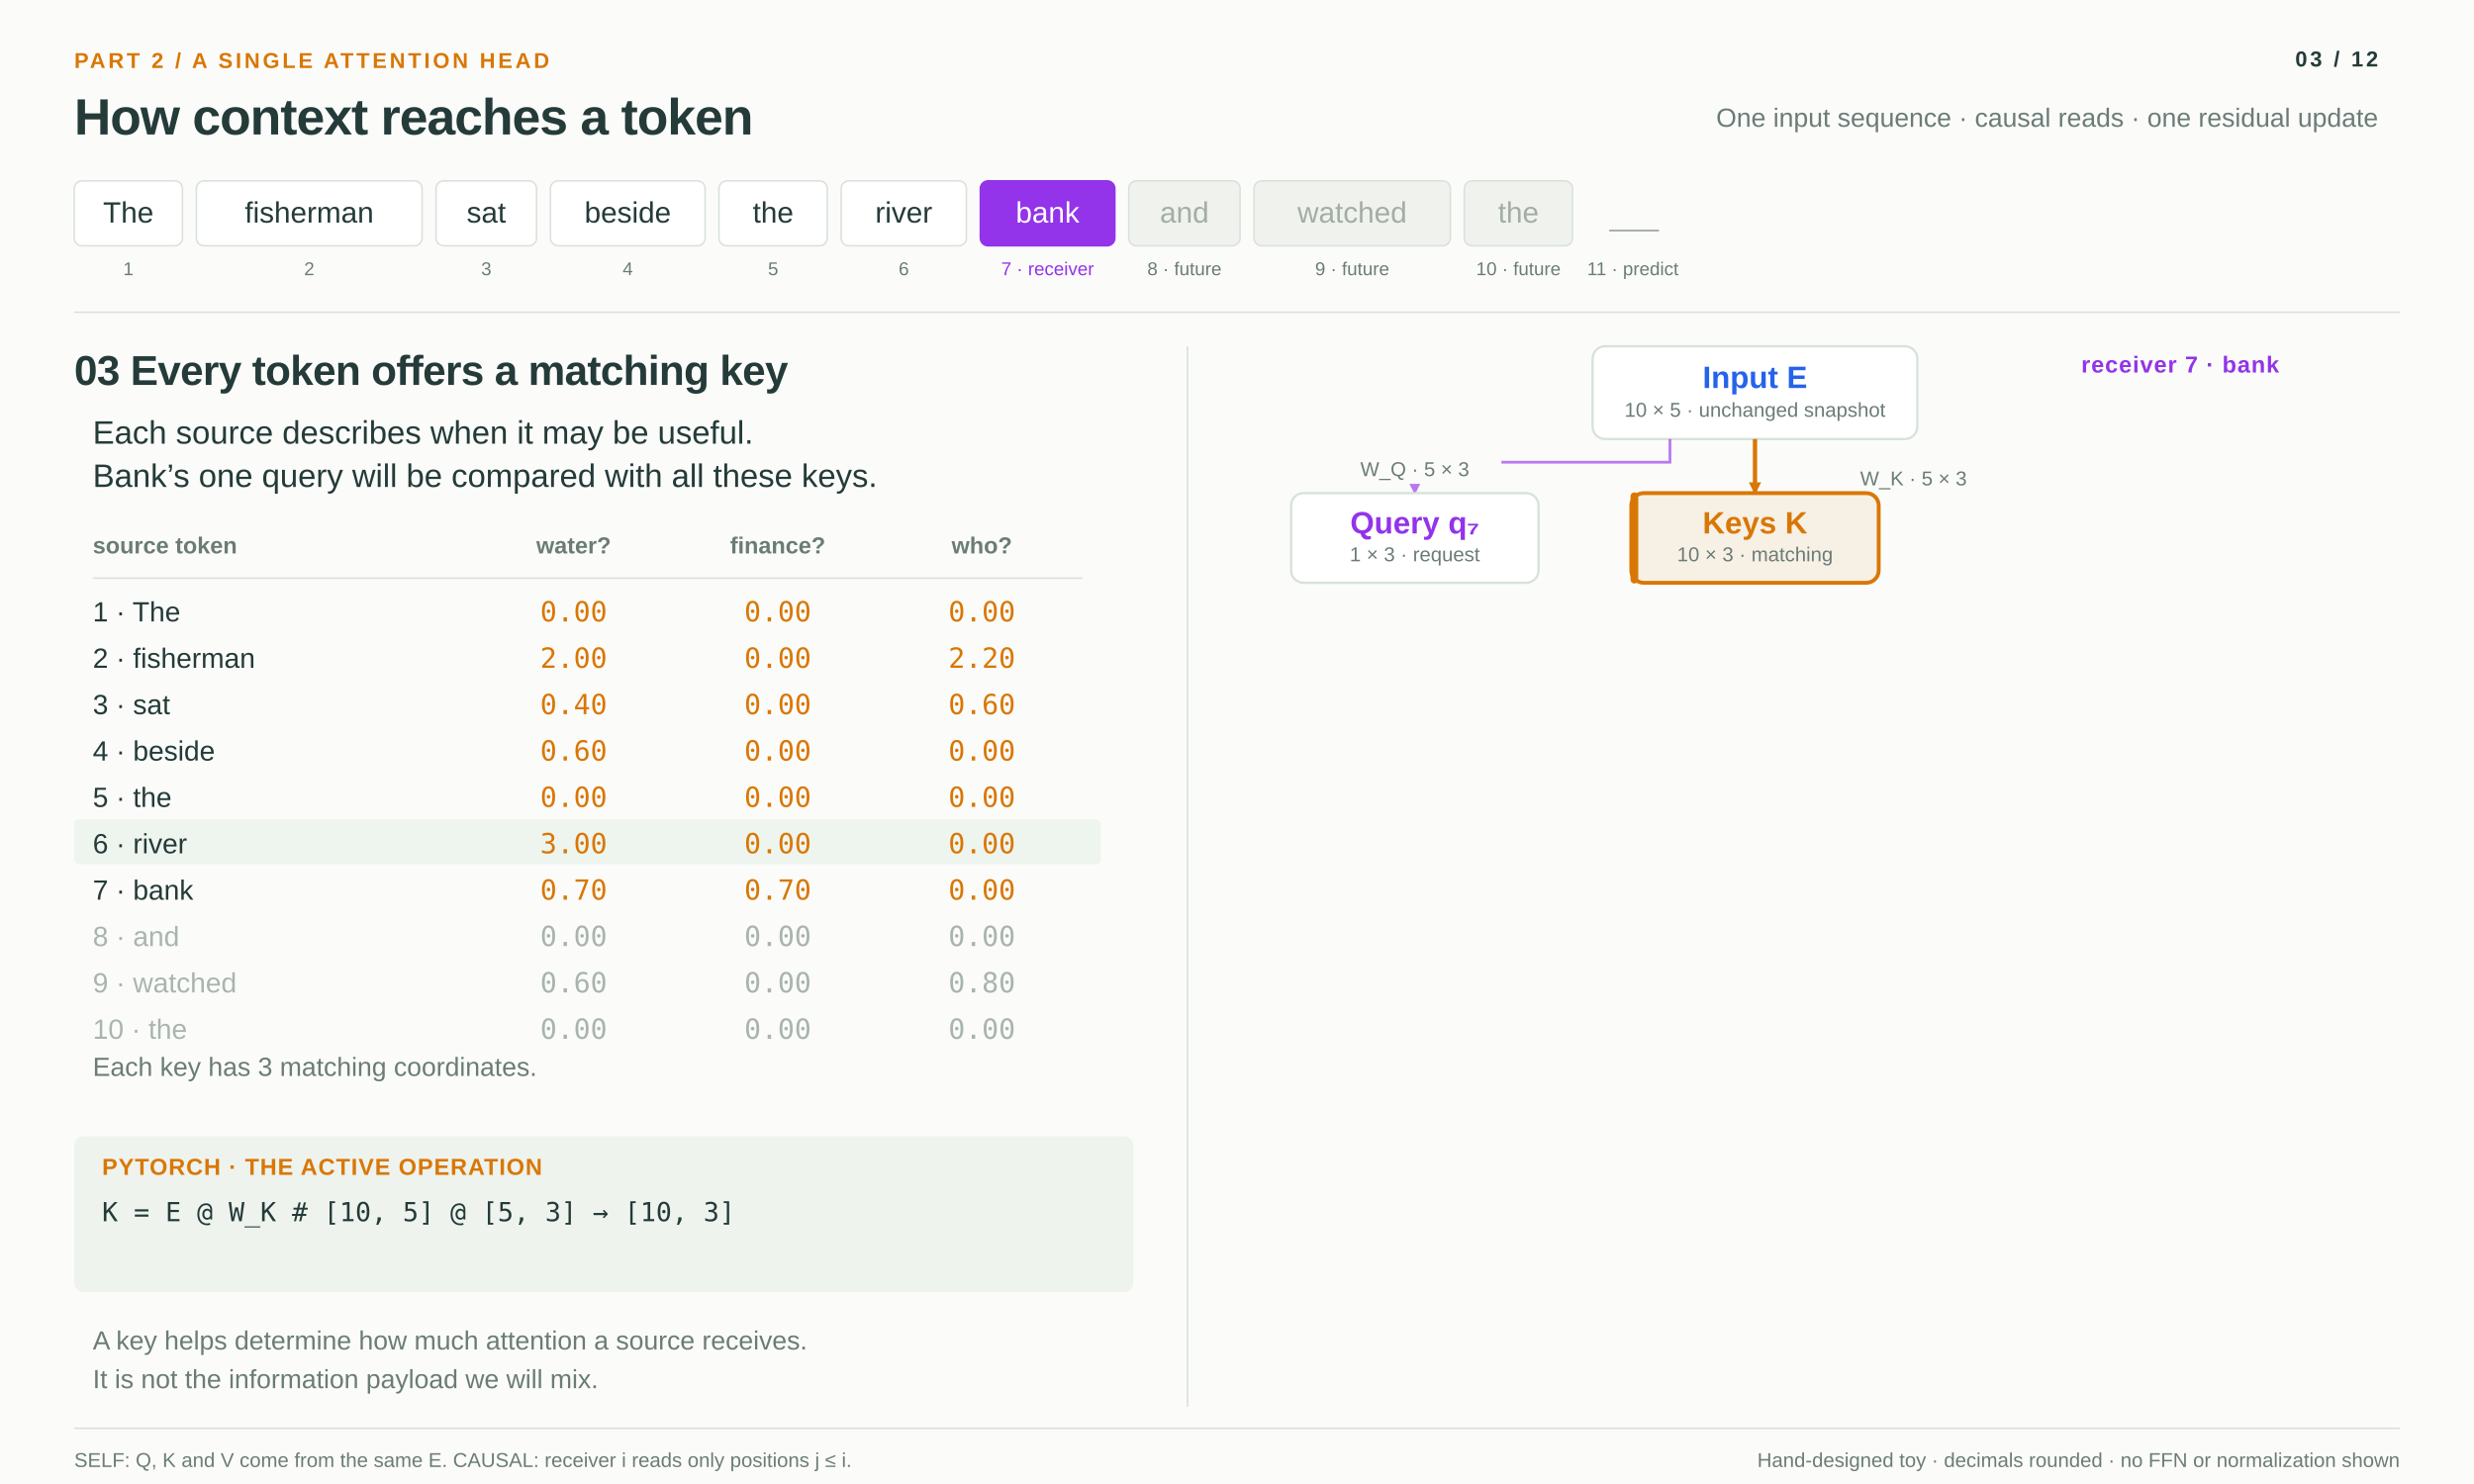
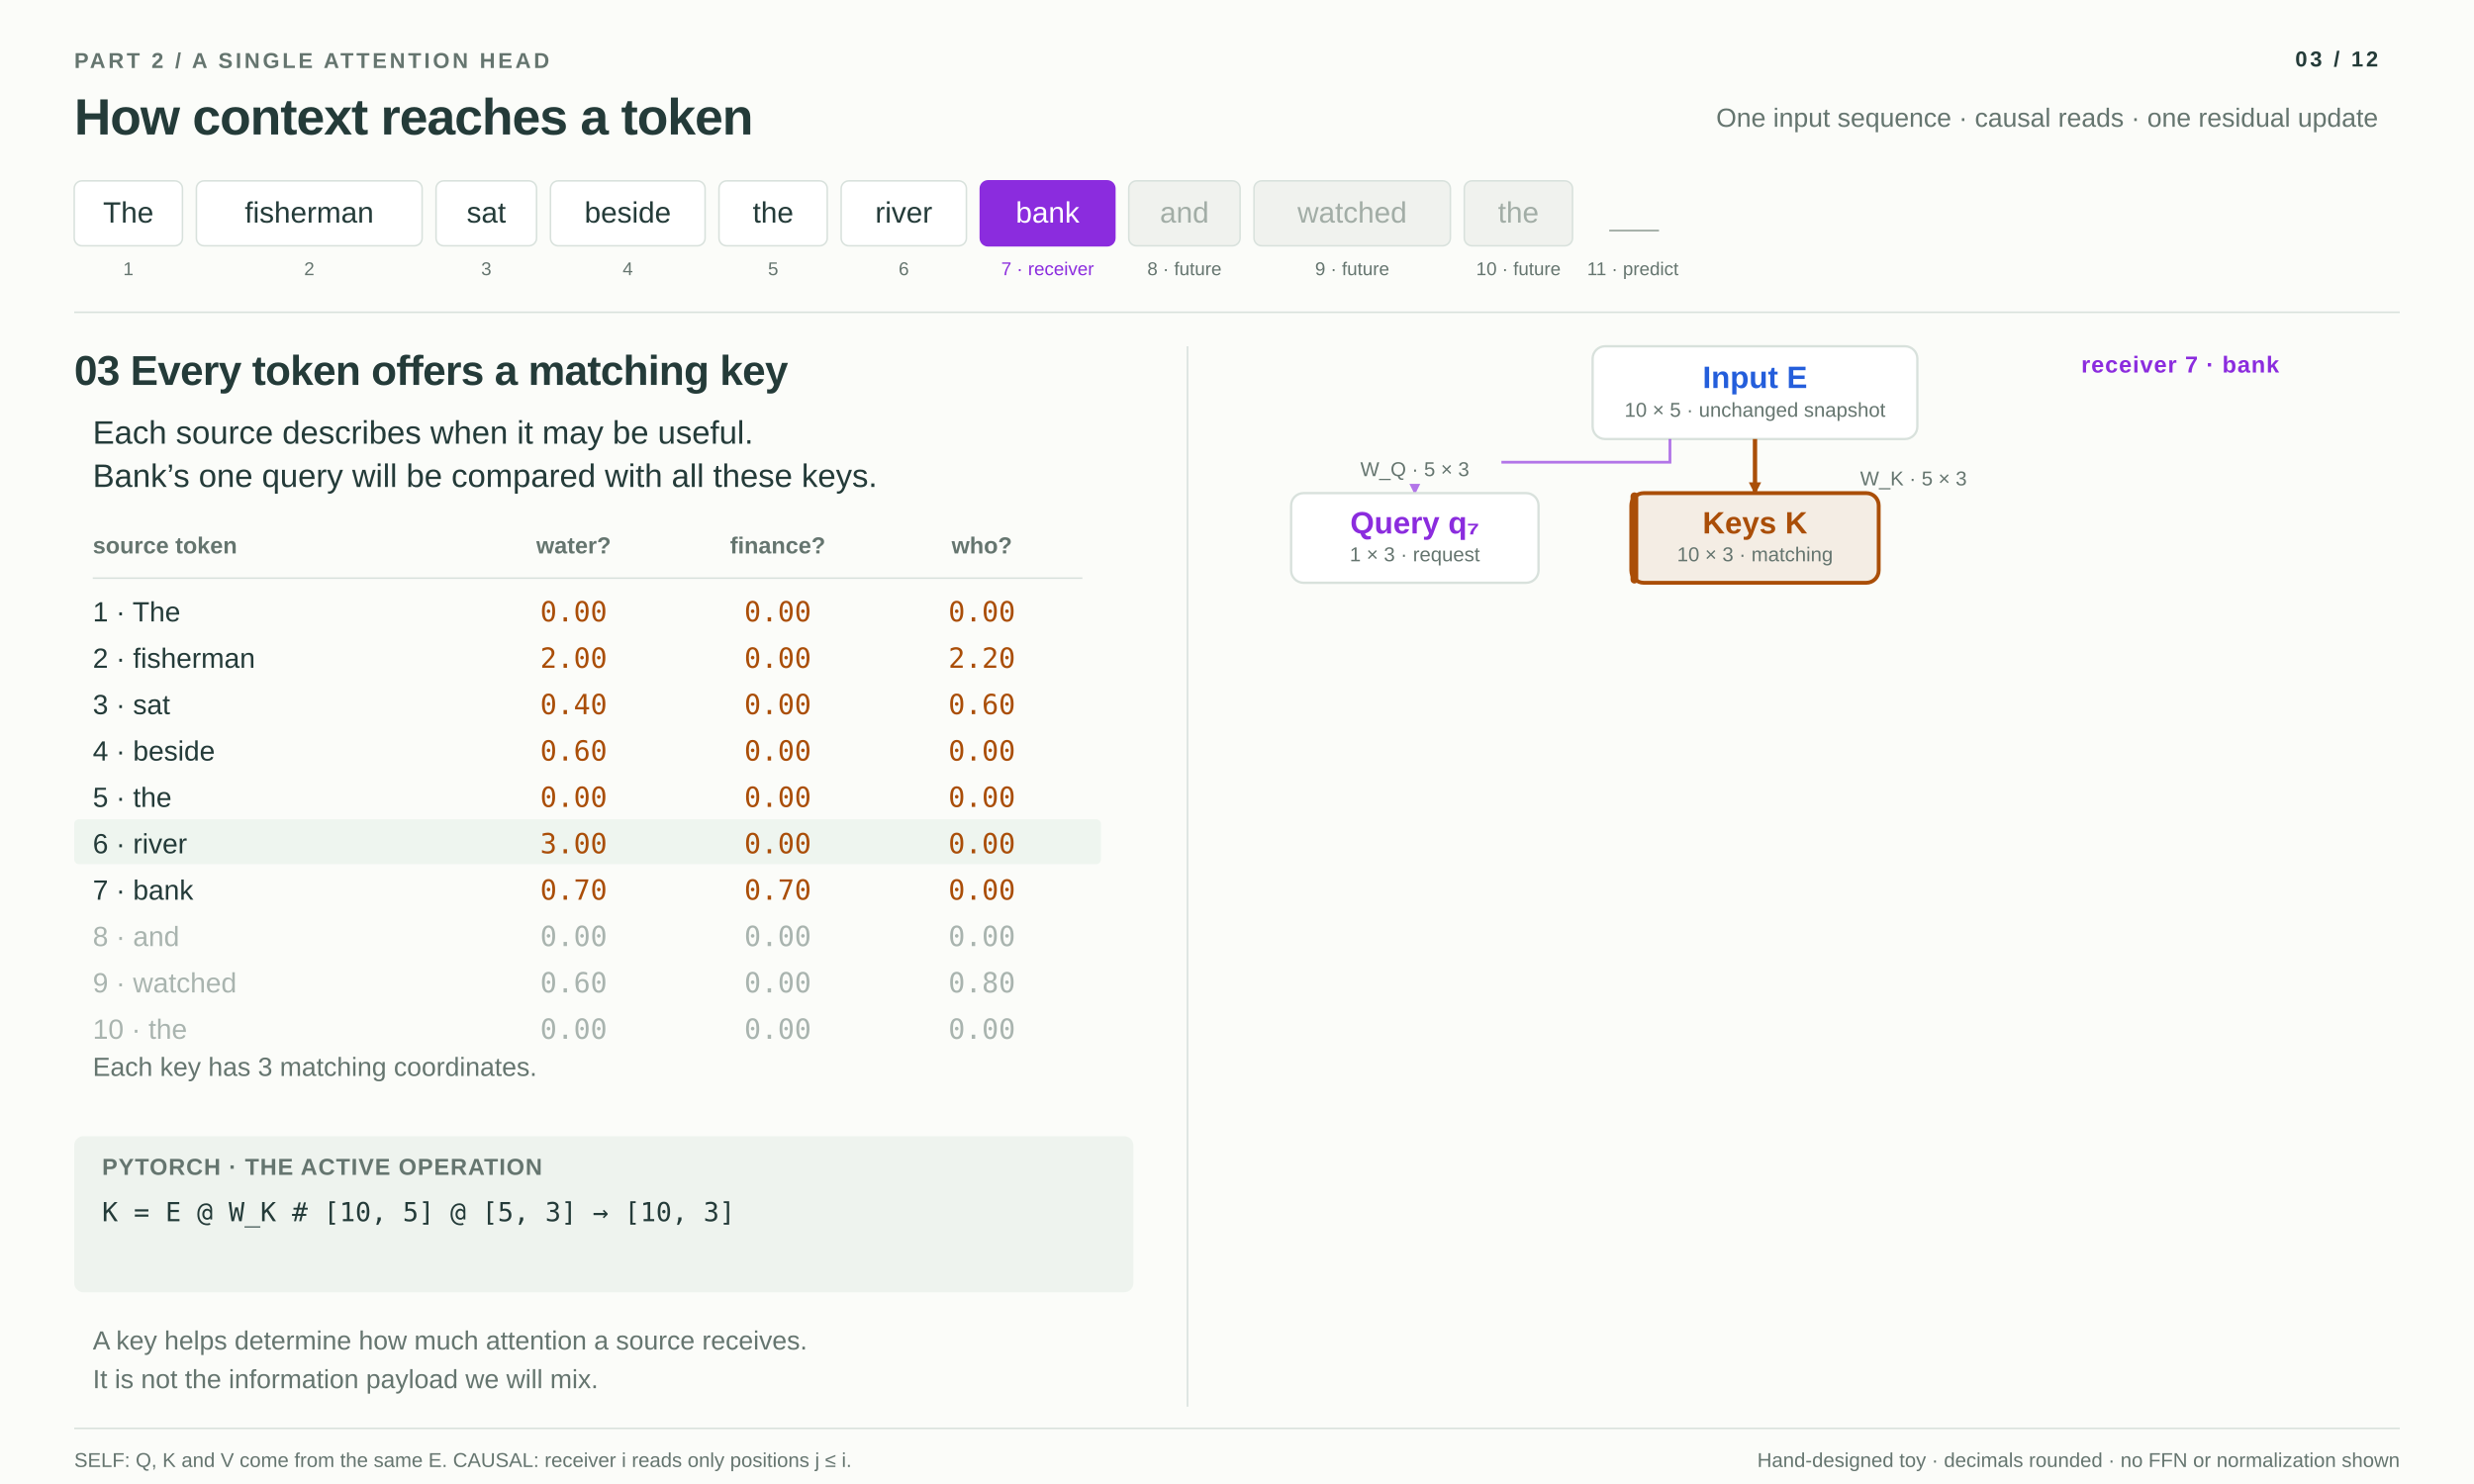
<svg xmlns="http://www.w3.org/2000/svg" id="stage-2-svg" width="1600" height="960" viewBox="0 0 1600 960" role="img" aria-labelledby="stage-2-title stage-2-desc">
  <defs>
    <marker id="stage-2-q" markerWidth="8" markerHeight="8" refX="7" refY="4" orient="auto" markerUnits="userSpaceOnUse">
-       <path d="M0 0 L8 4 L0 8 Z" fill="#9333ea" />
+       <path d="M0 0 L8 4 L0 8 Z" fill="#8b2cde" />
    </marker>
    <marker id="stage-2-k" markerWidth="8" markerHeight="8" refX="7" refY="4" orient="auto" markerUnits="userSpaceOnUse">
-       <path d="M0 0 L8 4 L0 8 Z" fill="#d97706" />
+       <path d="M0 0 L8 4 L0 8 Z" fill="#aa4e08" />
    </marker>
    <marker id="stage-2-v" markerWidth="8" markerHeight="8" refX="7" refY="4" orient="auto" markerUnits="userSpaceOnUse">
-       <path d="M0 0 L8 4 L0 8 Z" fill="#0d9488" />
+       <path d="M0 0 L8 4 L0 8 Z" fill="#0f766e" />
    </marker>
    <marker id="stage-2-a" markerWidth="8" markerHeight="8" refX="7" refY="4" orient="auto" markerUnits="userSpaceOnUse">
-       <path d="M0 0 L8 4 L0 8 Z" fill="#e11d48" />
+       <path d="M0 0 L8 4 L0 8 Z" fill="#be123c" />
    </marker>
    <marker id="stage-2-m" markerWidth="8" markerHeight="8" refX="7" refY="4" orient="auto" markerUnits="userSpaceOnUse">
-       <path d="M0 0 L8 4 L0 8 Z" fill="#0d9488" />
+       <path d="M0 0 L8 4 L0 8 Z" fill="#0f766e" />
    </marker>
    <marker id="stage-2-d" markerWidth="8" markerHeight="8" refX="7" refY="4" orient="auto" markerUnits="userSpaceOnUse">
-       <path d="M0 0 L8 4 L0 8 Z" fill="#16a34a" />
+       <path d="M0 0 L8 4 L0 8 Z" fill="#147737" />
    </marker>
    <marker id="stage-2-e" markerWidth="8" markerHeight="8" refX="7" refY="4" orient="auto" markerUnits="userSpaceOnUse">
-       <path d="M0 0 L8 4 L0 8 Z" fill="#2563eb" />
+       <path d="M0 0 L8 4 L0 8 Z" fill="#245edb" />
    </marker>
  </defs>
-   <style>#stage-2-svg text{font-family:'Avenir Next','Segoe UI',Arial,sans-serif;fill:#243b39}#stage-2-svg .eyebrow{font-size:14px;font-weight:700;letter-spacing:1.8px}#stage-2-svg .heading{font-size:33px;font-weight:600;letter-spacing:-.6px}#stage-2-svg .stage-title{font-size:27px;font-weight:600;letter-spacing:-.4px}#stage-2-svg .body{font-size:21px}#stage-2-svg .detail{font-size:17px;fill:#6b7c77}#stage-2-svg .axis{font-size:16px;fill:#6b7c77}#stage-2-svg .smallcap{font-size:15px;font-weight:700;letter-spacing:.6px}#stage-2-svg .formula{font-family:'STIX Two Text',Georgia,serif;font-size:26px}#stage-2-svg .number{font-family:'SFMono-Regular',Consolas,monospace;font-size:24px}#stage-2-svg .table-number{font-family:'SFMono-Regular',Consolas,monospace;font-size:18px}#stage-2-svg .table-label{font-size:18px}#stage-2-svg .table-head{font-size:15px;font-weight:600;fill:#6b7c77}#stage-2-svg .node-title{font-size:20px;font-weight:600}#stage-2-svg .node-caption{font-size:13px;fill:#6b7c77}#stage-2-svg .code{font-family:'SFMono-Regular',Consolas,monospace;font-size:17px}#stage-2-svg .token{font-size:19px}#stage-2-svg .position{font-size:12px;fill:#6b7c77}#stage-2-svg .tiny{font-size:13px;fill:#6b7c77}</style>
+   <style>#stage-2-svg text{font-family:'Avenir Next','Segoe UI',Arial,sans-serif;fill:#243b39}#stage-2-svg .eyebrow{font-size:14px;font-weight:700;letter-spacing:1.8px}#stage-2-svg .heading{font-size:33px;font-weight:600;letter-spacing:-.6px}#stage-2-svg .stage-title{font-size:27px;font-weight:600;letter-spacing:-.4px}#stage-2-svg .body{font-size:21px}#stage-2-svg .detail{font-size:17px;fill:#65756f}#stage-2-svg .axis{font-size:16px;fill:#65756f}#stage-2-svg .smallcap{font-size:15px;font-weight:700;letter-spacing:.6px}#stage-2-svg .formula{font-family:'STIX Two Text',Georgia,serif;font-size:26px}#stage-2-svg .number{font-family:'SFMono-Regular',Consolas,monospace;font-size:24px}#stage-2-svg .table-number{font-family:'SFMono-Regular',Consolas,monospace;font-size:18px}#stage-2-svg .table-label{font-size:18px}#stage-2-svg .table-head{font-size:15px;font-weight:600;fill:#65756f}#stage-2-svg .node-title{font-size:20px;font-weight:600}#stage-2-svg .node-caption{font-size:13px;fill:#65756f}#stage-2-svg .code{font-family:'SFMono-Regular',Consolas,monospace;font-size:17px}#stage-2-svg .token{font-size:19px}#stage-2-svg .position{font-size:12px;fill:#65756f}#stage-2-svg .tiny{font-size:13px;fill:#65756f}</style>
  <rect x="0" y="0" width="1600" height="960" rx="0" fill="#fbfcf9" stroke="none" />
-   <text x="48" y="44" class="eyebrow" style="fill:#d97706">PART 2 / A SINGLE ATTENTION HEAD</text>
+   <text x="48" y="44" class="eyebrow" style="fill:#65756f">PART 2 / A SINGLE ATTENTION HEAD</text>
  <text x="48" y="87" class="heading">How context reaches a token</text>
  <text x="1538" y="43" class="eyebrow" text-anchor="end">03 / 12</text>
  <text x="1538" y="82" class="detail" text-anchor="end">One input sequence · causal reads · one residual update</text>
  <rect x="48" y="117" width="70" height="42" rx="5" fill="white" stroke="#d8e1dc" />
  <text x="83" y="144" class="token" text-anchor="middle" style="fill:#243b39">The</text>
  <text x="83" y="178" class="position" text-anchor="middle">1</text>
  <rect x="127" y="117" width="146" height="42" rx="5" fill="white" stroke="#d8e1dc" />
  <text x="200" y="144" class="token" text-anchor="middle" style="fill:#243b39">fisherman</text>
  <text x="200" y="178" class="position" text-anchor="middle">2</text>
  <rect x="282" y="117" width="65" height="42" rx="5" fill="white" stroke="#d8e1dc" />
  <text x="314.5" y="144" class="token" text-anchor="middle" style="fill:#243b39">sat</text>
  <text x="314.5" y="178" class="position" text-anchor="middle">3</text>
  <rect x="356" y="117" width="100" height="42" rx="5" fill="white" stroke="#d8e1dc" />
  <text x="406" y="144" class="token" text-anchor="middle" style="fill:#243b39">beside</text>
  <text x="406" y="178" class="position" text-anchor="middle">4</text>
  <rect x="465" y="117" width="70" height="42" rx="5" fill="white" stroke="#d8e1dc" />
  <text x="500" y="144" class="token" text-anchor="middle" style="fill:#243b39">the</text>
  <text x="500" y="178" class="position" text-anchor="middle">5</text>
  <rect x="544" y="117" width="81" height="42" rx="5" fill="white" stroke="#d8e1dc" />
  <text x="584.5" y="144" class="token" text-anchor="middle" style="fill:#243b39">river</text>
  <text x="584.5" y="178" class="position" text-anchor="middle">6</text>
-   <rect x="634" y="117" width="87" height="42" rx="5" fill="#9333ea" stroke="#9333ea" />
+   <rect x="634" y="117" width="87" height="42" rx="5" fill="#8b2cde" stroke="#8b2cde" />
  <text x="677.5" y="144" class="token" text-anchor="middle" style="fill:white">bank</text>
-   <text x="677.5" y="178" class="position" text-anchor="middle" style="fill:#9333ea">7 · receiver</text>
+   <text x="677.5" y="178" class="position" text-anchor="middle" style="fill:#8b2cde">7 · receiver</text>
  <rect x="730" y="117" width="72" height="42" rx="5" fill="#f0f2ee" stroke="#d8e1dc" />
  <text x="766" y="144" class="token" text-anchor="middle" style="fill:#a2ada6">and</text>
  <text x="766" y="178" class="position" text-anchor="middle">8 · future</text>
  <rect x="811" y="117" width="127" height="42" rx="5" fill="#f0f2ee" stroke="#d8e1dc" />
  <text x="874.5" y="144" class="token" text-anchor="middle" style="fill:#a2ada6">watched</text>
  <text x="874.5" y="178" class="position" text-anchor="middle">9 · future</text>
  <rect x="947" y="117" width="70" height="42" rx="5" fill="#f0f2ee" stroke="#d8e1dc" />
  <text x="982" y="144" class="token" text-anchor="middle" style="fill:#a2ada6">the</text>
  <text x="982" y="178" class="position" text-anchor="middle">10 · future</text>
  <text x="1041" y="146" class="token" style="fill:#a2ada6">___</text>
  <text x="1056" y="178" class="position" text-anchor="middle">11 · predict</text>
  <line x1="48" y1="202" x2="1552" y2="202" stroke="#d8e1dc" />
  <text x="48" y="249" class="stage-title">03   Every token offers a matching key</text>
  <text x="60" y="287" class="body">Each source describes when it may be useful.</text>
  <text x="60" y="315" class="body">Bank’s one query will be compared with all these keys.</text>
  <text x="60" y="358" class="table-head">source token</text>
  <text x="371" y="358" class="table-head" text-anchor="middle">water?</text>
  <text x="503" y="358" class="table-head" text-anchor="middle">finance?</text>
  <text x="635" y="358" class="table-head" text-anchor="middle">who?</text>
  <line x1="60" y1="374" x2="700" y2="374" stroke="#d8e1dc" />
  <text x="60" y="402" class="table-label" style="fill:#243b39">1 · The</text>
-   <text x="371" y="402" class="table-number" text-anchor="middle" style="fill:#d97706">0.00</text>
-   <text x="503" y="402" class="table-number" text-anchor="middle" style="fill:#d97706">0.00</text>
-   <text x="635" y="402" class="table-number" text-anchor="middle" style="fill:#d97706">0.00</text>
+   <text x="371" y="402" class="table-number" text-anchor="middle" style="fill:#aa4e08">0.00</text>
+   <text x="503" y="402" class="table-number" text-anchor="middle" style="fill:#aa4e08">0.00</text>
+   <text x="635" y="402" class="table-number" text-anchor="middle" style="fill:#aa4e08">0.00</text>
  <text x="60" y="432" class="table-label" style="fill:#243b39">2 · fisherman</text>
-   <text x="371" y="432" class="table-number" text-anchor="middle" style="fill:#d97706">2.00</text>
-   <text x="503" y="432" class="table-number" text-anchor="middle" style="fill:#d97706">0.00</text>
-   <text x="635" y="432" class="table-number" text-anchor="middle" style="fill:#d97706">2.20</text>
+   <text x="371" y="432" class="table-number" text-anchor="middle" style="fill:#aa4e08">2.00</text>
+   <text x="503" y="432" class="table-number" text-anchor="middle" style="fill:#aa4e08">0.00</text>
+   <text x="635" y="432" class="table-number" text-anchor="middle" style="fill:#aa4e08">2.20</text>
  <text x="60" y="462" class="table-label" style="fill:#243b39">3 · sat</text>
-   <text x="371" y="462" class="table-number" text-anchor="middle" style="fill:#d97706">0.40</text>
-   <text x="503" y="462" class="table-number" text-anchor="middle" style="fill:#d97706">0.00</text>
-   <text x="635" y="462" class="table-number" text-anchor="middle" style="fill:#d97706">0.60</text>
+   <text x="371" y="462" class="table-number" text-anchor="middle" style="fill:#aa4e08">0.40</text>
+   <text x="503" y="462" class="table-number" text-anchor="middle" style="fill:#aa4e08">0.00</text>
+   <text x="635" y="462" class="table-number" text-anchor="middle" style="fill:#aa4e08">0.60</text>
  <text x="60" y="492" class="table-label" style="fill:#243b39">4 · beside</text>
-   <text x="371" y="492" class="table-number" text-anchor="middle" style="fill:#d97706">0.60</text>
-   <text x="503" y="492" class="table-number" text-anchor="middle" style="fill:#d97706">0.00</text>
-   <text x="635" y="492" class="table-number" text-anchor="middle" style="fill:#d97706">0.00</text>
+   <text x="371" y="492" class="table-number" text-anchor="middle" style="fill:#aa4e08">0.60</text>
+   <text x="503" y="492" class="table-number" text-anchor="middle" style="fill:#aa4e08">0.00</text>
+   <text x="635" y="492" class="table-number" text-anchor="middle" style="fill:#aa4e08">0.00</text>
  <text x="60" y="522" class="table-label" style="fill:#243b39">5 · the</text>
-   <text x="371" y="522" class="table-number" text-anchor="middle" style="fill:#d97706">0.00</text>
-   <text x="503" y="522" class="table-number" text-anchor="middle" style="fill:#d97706">0.00</text>
-   <text x="635" y="522" class="table-number" text-anchor="middle" style="fill:#d97706">0.00</text>
+   <text x="371" y="522" class="table-number" text-anchor="middle" style="fill:#aa4e08">0.00</text>
+   <text x="503" y="522" class="table-number" text-anchor="middle" style="fill:#aa4e08">0.00</text>
+   <text x="635" y="522" class="table-number" text-anchor="middle" style="fill:#aa4e08">0.00</text>
  <rect x="48" y="530" width="664" height="29" rx="3" fill="#eef5ef" stroke="none" />
  <text x="60" y="552" class="table-label" style="fill:#243b39">6 · river</text>
-   <text x="371" y="552" class="table-number" text-anchor="middle" style="fill:#d97706">3.00</text>
-   <text x="503" y="552" class="table-number" text-anchor="middle" style="fill:#d97706">0.00</text>
-   <text x="635" y="552" class="table-number" text-anchor="middle" style="fill:#d97706">0.00</text>
+   <text x="371" y="552" class="table-number" text-anchor="middle" style="fill:#aa4e08">3.00</text>
+   <text x="503" y="552" class="table-number" text-anchor="middle" style="fill:#aa4e08">0.00</text>
+   <text x="635" y="552" class="table-number" text-anchor="middle" style="fill:#aa4e08">0.00</text>
  <text x="60" y="582" class="table-label" style="fill:#243b39">7 · bank</text>
-   <text x="371" y="582" class="table-number" text-anchor="middle" style="fill:#d97706">0.70</text>
-   <text x="503" y="582" class="table-number" text-anchor="middle" style="fill:#d97706">0.70</text>
-   <text x="635" y="582" class="table-number" text-anchor="middle" style="fill:#d97706">0.00</text>
+   <text x="371" y="582" class="table-number" text-anchor="middle" style="fill:#aa4e08">0.70</text>
+   <text x="503" y="582" class="table-number" text-anchor="middle" style="fill:#aa4e08">0.70</text>
+   <text x="635" y="582" class="table-number" text-anchor="middle" style="fill:#aa4e08">0.00</text>
  <text x="60" y="612" class="table-label" style="fill:#a9b4af">8 · and</text>
  <text x="371" y="612" class="table-number" text-anchor="middle" style="fill:#a9b4af">0.00</text>
  <text x="503" y="612" class="table-number" text-anchor="middle" style="fill:#a9b4af">0.00</text>
  <text x="635" y="612" class="table-number" text-anchor="middle" style="fill:#a9b4af">0.00</text>
  <text x="60" y="642" class="table-label" style="fill:#a9b4af">9 · watched</text>
  <text x="371" y="642" class="table-number" text-anchor="middle" style="fill:#a9b4af">0.60</text>
  <text x="503" y="642" class="table-number" text-anchor="middle" style="fill:#a9b4af">0.00</text>
  <text x="635" y="642" class="table-number" text-anchor="middle" style="fill:#a9b4af">0.80</text>
  <text x="60" y="672" class="table-label" style="fill:#a9b4af">10 · the</text>
  <text x="371" y="672" class="table-number" text-anchor="middle" style="fill:#a9b4af">0.00</text>
  <text x="503" y="672" class="table-number" text-anchor="middle" style="fill:#a9b4af">0.00</text>
  <text x="635" y="672" class="table-number" text-anchor="middle" style="fill:#a9b4af">0.00</text>
  <text x="60" y="696" class="detail">Each key has 3 matching coordinates.</text>
  <rect x="48" y="735" width="685" height="101" rx="6" fill="#eef3ee" stroke="none" />
-   <text x="66" y="760" class="smallcap" style="fill:#d97706">PYTORCH · THE ACTIVE OPERATION</text>
+   <text x="66" y="760" class="smallcap" style="fill:#65756f">PYTORCH · THE ACTIVE OPERATION</text>
  <text x="66" y="790" class="code">K = E @ W_K  # [10, 5] @ [5, 3] → [10, 3]</text>
  <text x="60" y="873" class="detail">A key helps determine how much attention a source receives.</text>
  <text x="60" y="898" class="detail">It is not the information payload we will mix.</text>
  <line x1="768" y1="224" x2="768" y2="910" stroke="#d8e1dc" />
  <g class="node" data-node="input">
    <rect x="1030" y="224" width="210" height="60" rx="8" fill="#ffffff" stroke="#d8e1dc" stroke-width="1.5" />
-     <text x="1135" y="251" class="node-title" text-anchor="middle" style="fill:#2563eb">Input E</text>
+     <text x="1135" y="251" class="node-title" text-anchor="middle" style="fill:#245edb">Input E</text>
    <text x="1135" y="269.6" class="node-caption" text-anchor="middle">10 × 5 · unchanged snapshot</text>
  </g>
-   <text x="1474" y="241" class="smallcap" style="fill:#9333ea" text-anchor="end">receiver 7 · bank</text>
-   <path d="M1080 284 V299 H915 V319" fill="none" stroke="#9333ea" stroke-width="1.8" opacity="0.65" marker-end="url(#stage-2-q)" />
-   <path d="M1135 284 V319" fill="none" stroke="#d97706" stroke-width="2.8" opacity="1" marker-end="url(#stage-2-k)" />
+   <text x="1474" y="241" class="smallcap" style="fill:#8b2cde" text-anchor="end">receiver 7 · bank</text>
+   <path d="M1080 284 V299 H915 V319" fill="none" stroke="#8b2cde" stroke-width="1.8" opacity="0.65" marker-end="url(#stage-2-q)" />
+   <path d="M1135 284 V319" fill="none" stroke="#aa4e08" stroke-width="2.8" opacity="1" marker-end="url(#stage-2-k)" />
  <rect x="859" y="292" width="112" height="21" rx="0" fill="#fbfcf9" stroke="none" />
  <text x="915" y="308" class="tiny" text-anchor="middle">W_Q · 5 × 3</text>
  <text x="1203" y="314" class="tiny">W_K · 5 × 3</text>
  <g class="node" data-node="q">
    <rect x="835" y="319" width="160" height="58" rx="8" fill="#ffffff" stroke="#d8e1dc" stroke-width="1.5" />
-     <text x="915" y="345.1" class="node-title" text-anchor="middle" style="fill:#9333ea">Query q₇</text>
+     <text x="915" y="345.1" class="node-title" text-anchor="middle" style="fill:#8b2cde">Query q₇</text>
    <text x="915" y="363.08" class="node-caption" text-anchor="middle">1 × 3 · request</text>
  </g>
  <g class="node" data-node="k">
-     <rect x="1055" y="319" width="160" height="58" rx="8" fill="#d9770615" stroke="#d97706" stroke-width="2.5" />
-     <rect x="1055" y="319" width="4" height="58" rx="2" fill="#d97706" stroke="#d97706" />
-     <text x="1135" y="345.1" class="node-title" text-anchor="middle" style="fill:#d97706">Keys K</text>
+     <rect x="1055" y="319" width="160" height="58" rx="8" fill="#aa4e0815" stroke="#aa4e08" stroke-width="2.5" />
+     <rect x="1055" y="319" width="4" height="58" rx="2" fill="#aa4e08" stroke="#aa4e08" />
+     <text x="1135" y="345.1" class="node-title" text-anchor="middle" style="fill:#aa4e08">Keys K</text>
    <text x="1135" y="363.08" class="node-caption" text-anchor="middle">10 × 3 · matching</text>
  </g>
  <line x1="48" y1="924" x2="1552" y2="924" stroke="#d8e1dc" />
  <text x="48" y="949" class="tiny">SELF: Q, K and V come from the same E.   CAUSAL: receiver i reads only positions j ≤ i.</text>
  <text x="1552" y="949" class="tiny" text-anchor="end">Hand-designed toy · decimals rounded · no FFN or normalization shown</text>
</svg>
